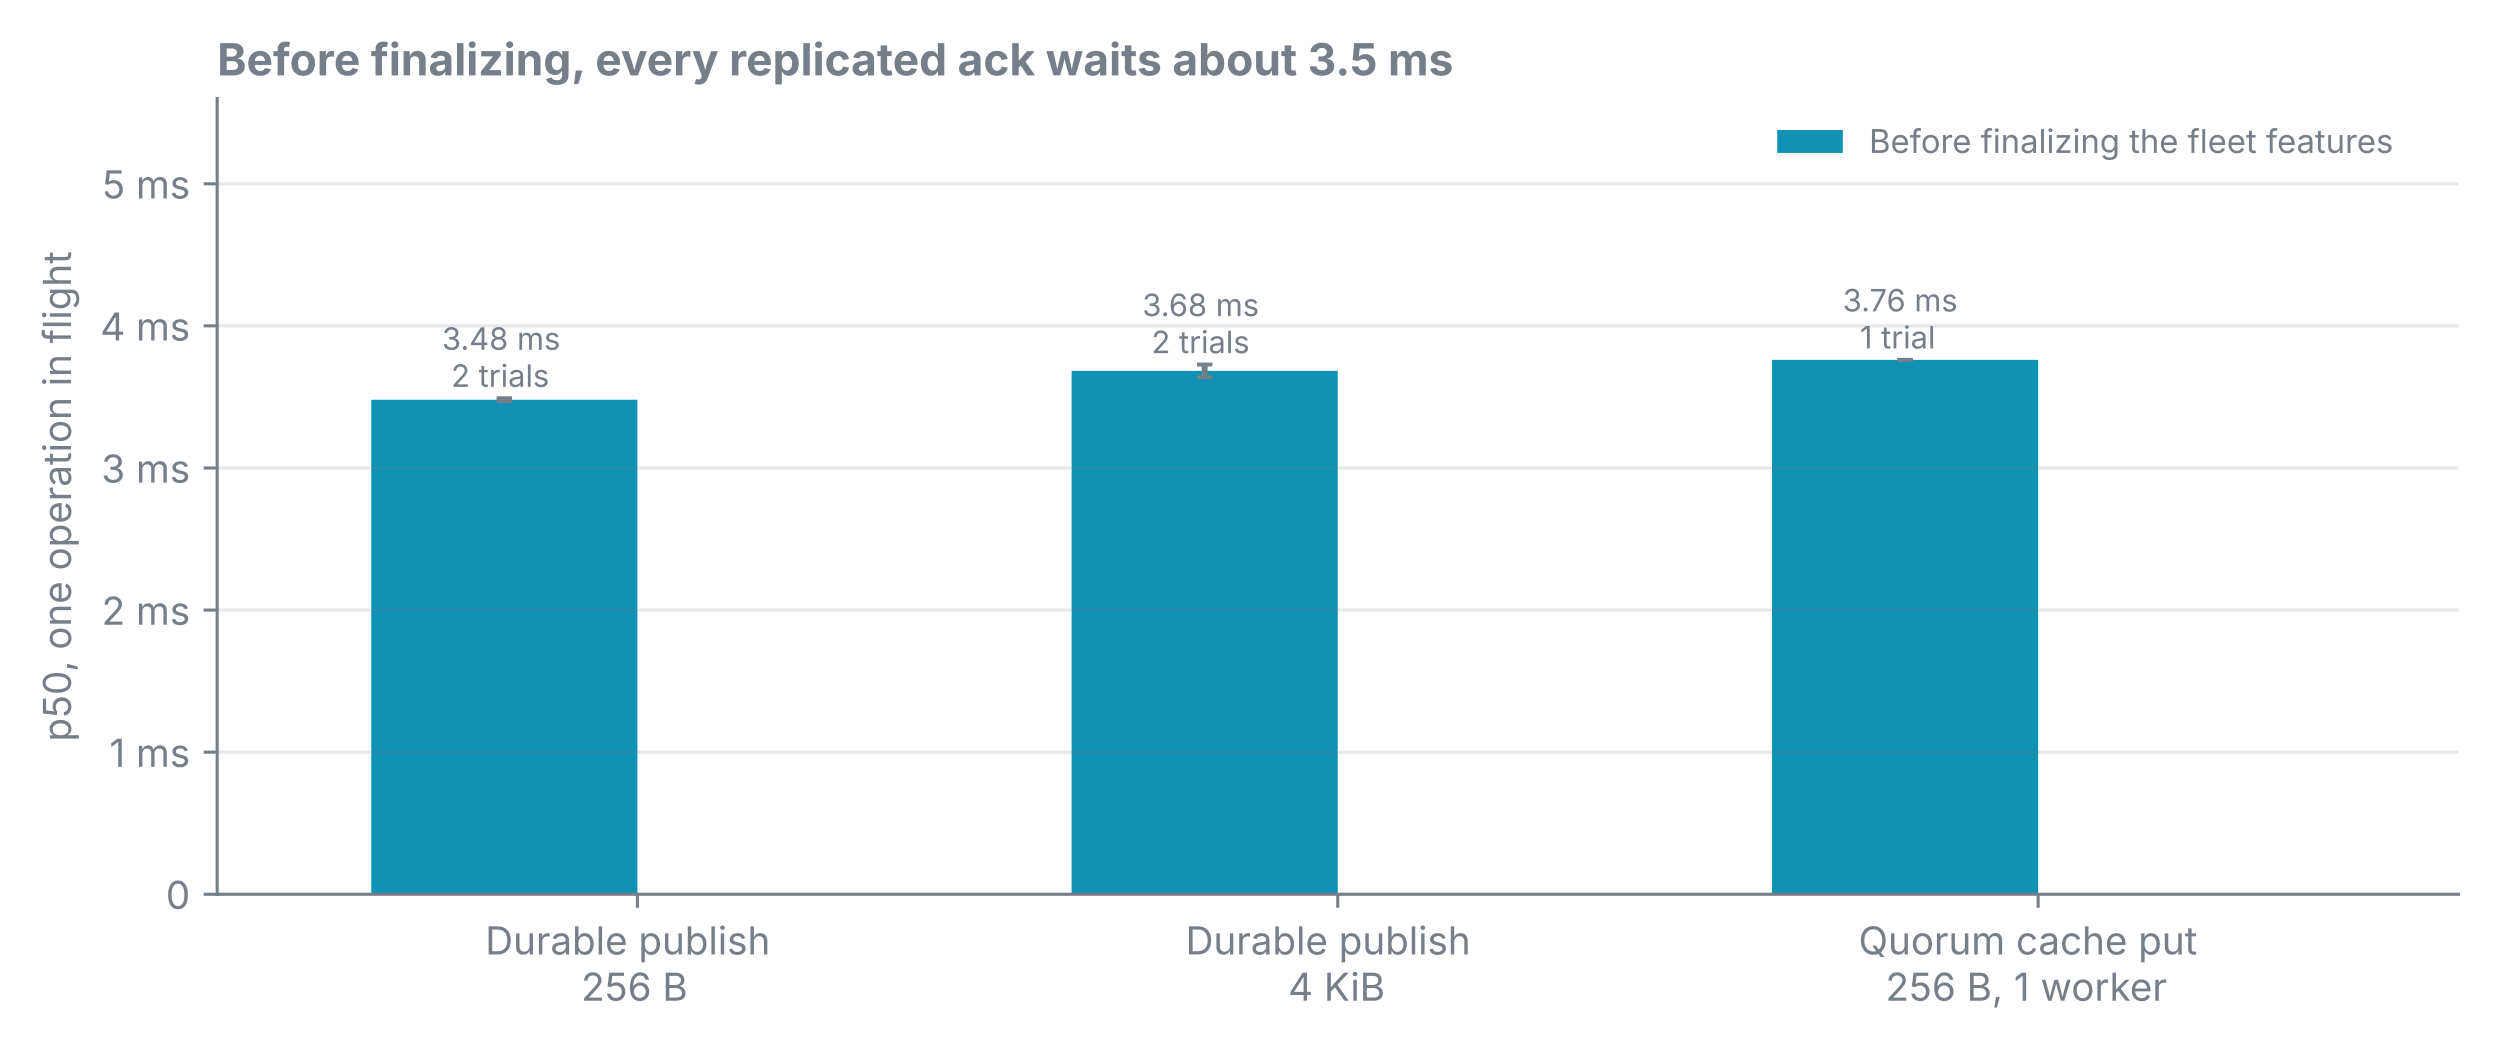
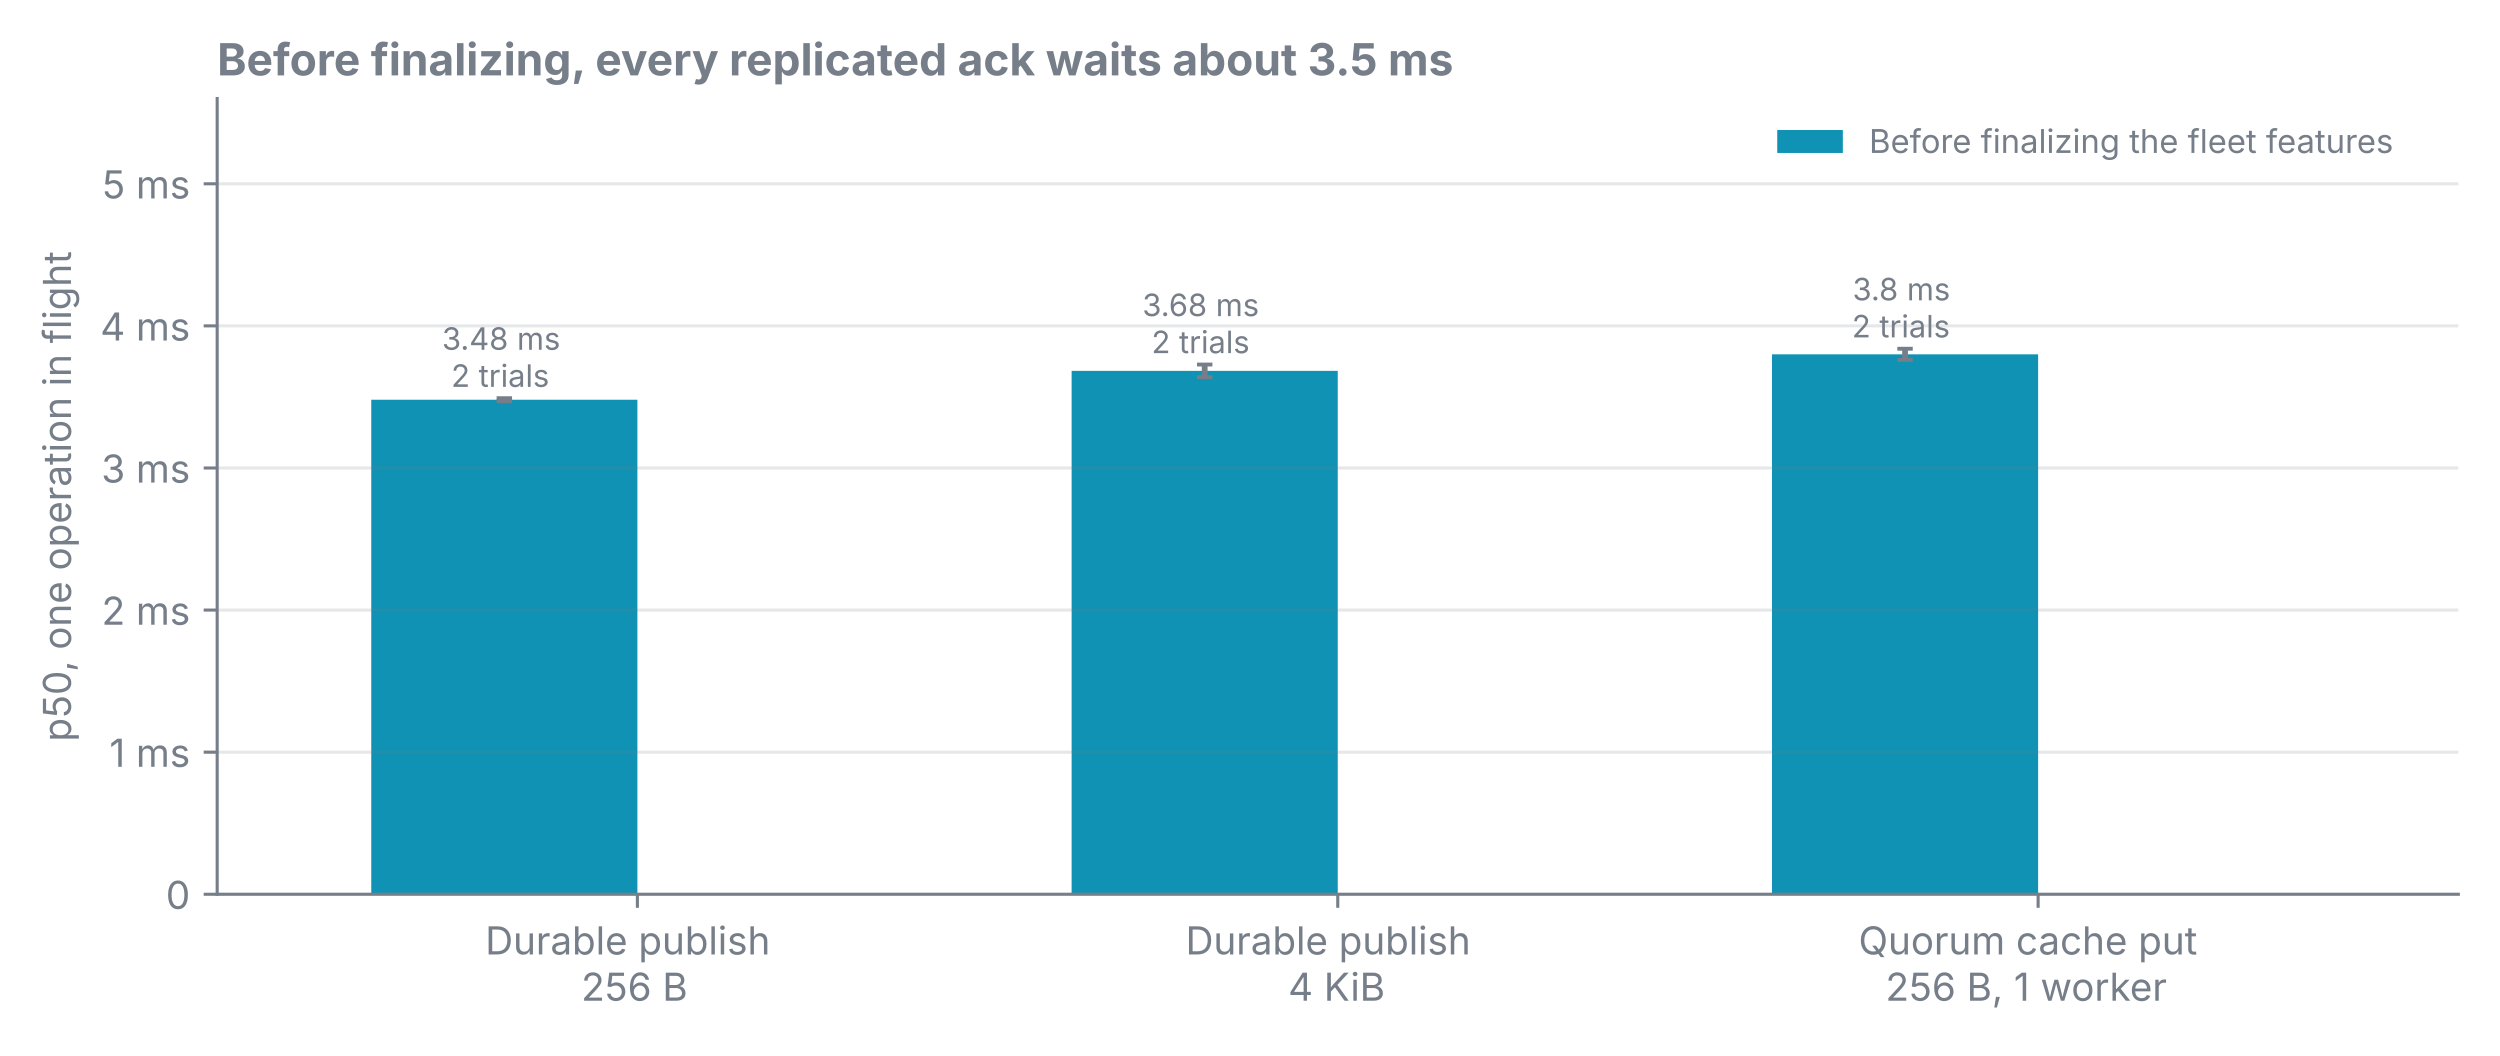
<svg xmlns="http://www.w3.org/2000/svg" xmlns:xlink="http://www.w3.org/1999/xlink" width="648pt" height="273.6pt" viewBox="0 0 648 273.6" version="1.1">
  <defs>
    <style type="text/css">*{stroke-linejoin: round; stroke-linecap: butt}</style>
  </defs>
  <g id="figure_1">
    <g id="patch_1">
      <path d="M 0 273.6  L 648 273.6  L 648 0  L 0 0  L 0 273.6  z " style="fill: none" />
    </g>
    <g id="axes_1">
      <g id="patch_2">
        <path d="M 56.291 231.795  L 637.2 231.795  L 637.2 25.538  L 56.291 25.538  L 56.291 231.795  z " style="fill: none" />
      </g>
      <g id="patch_3">
        <path d="M 96.229 231.795  L 165.212 231.795  L 165.212 103.603  L 96.229 103.603  z " clip-path="url(#p59c95490a7)" style="fill: #0f92b3" />
      </g>
      <g id="patch_4">
        <path d="M 277.763 231.795  L 346.746 231.795  L 346.746 96.126  L 277.763 96.126  z " clip-path="url(#p59c95490a7)" style="fill: #0f92b3" />
      </g>
      <g id="patch_5">
-         <path d="M 459.297 231.795  L 528.28 231.795  L 528.28 93.271  L 459.297 93.271  z " clip-path="url(#p59c95490a7)" style="fill: #0f92b3" />
+         <path d="M 459.297 231.795  L 528.28 231.795  L 528.28 91.835  L 459.297 91.835  z " clip-path="url(#p59c95490a7)" style="fill: #0f92b3" />
      </g>
      <g id="matplotlib.axis_1">
        <g id="xtick_1">
          <g id="line2d_1">
            <defs>
              <path id="m1a6f163cb6" d="M 0 0  L 0 3.5  " style="stroke: #767e89; stroke-width: 0.8" />
            </defs>
            <g>
              <use xlink:href="#m1a6f163cb6" x="165.212" y="231.795" style="fill: #767e89; stroke: #767e89; stroke-width: 0.8" />
            </g>
          </g>
          <g id="text_1">
            <text style="font-size: 10px; font-family: 'Inter', 'DejaVu Sans', sans-serif; fill: #767e89" transform="translate(125.7758 247.3939)">Durable publish</text>
            <text style="font-size: 10px; font-family: 'Inter', 'DejaVu Sans', sans-serif; fill: #767e89" transform="translate(150.6485 259.3959)">256 B</text>
          </g>
        </g>
        <g id="xtick_2">
          <g id="line2d_2">
            <g>
              <use xlink:href="#m1a6f163cb6" x="346.746" y="231.795" style="fill: #767e89; stroke: #767e89; stroke-width: 0.8" />
            </g>
          </g>
          <g id="text_2">
            <text style="font-size: 10px; font-family: 'Inter', 'DejaVu Sans', sans-serif; fill: #767e89" transform="translate(307.3098 247.3939)">Durable publish</text>
            <text style="font-size: 10px; font-family: 'Inter', 'DejaVu Sans', sans-serif; fill: #767e89" transform="translate(333.877 259.3967)">4 KiB</text>
          </g>
        </g>
        <g id="xtick_3">
          <g id="line2d_3">
            <g>
              <use xlink:href="#m1a6f163cb6" x="528.28" y="231.795" style="fill: #767e89; stroke: #767e89; stroke-width: 0.8" />
            </g>
          </g>
          <g id="text_3">
            <text style="font-size: 10px; font-family: 'Inter', 'DejaVu Sans', sans-serif; fill: #767e89" transform="translate(481.732 247.3939)">Quorum cache put</text>
            <text style="font-size: 10px; font-family: 'Inter', 'DejaVu Sans', sans-serif; fill: #767e89" transform="translate(488.7148 259.3967)">256 B, 1 worker</text>
          </g>
        </g>
      </g>
      <g id="matplotlib.axis_2">
        <g id="ytick_1">
          <g id="line2d_4">
            <path d="M 56.291 231.795  L 637.2 231.795  " clip-path="url(#p59c95490a7)" style="fill: none; stroke: #767e89; stroke-opacity: 0.18; stroke-width: 0.8; stroke-linecap: square" />
          </g>
          <g id="line2d_5">
            <defs>
              <path id="m90280906f5" d="M 0 0  L -3.5 0  " style="stroke: #767e89; stroke-width: 0.8" />
            </defs>
            <g>
              <use xlink:href="#m90280906f5" x="56.291" y="231.795" style="fill: #767e89; stroke: #767e89; stroke-width: 0.8" />
            </g>
          </g>
          <g id="text_4">
            <text style="font-size: 10px; font-family: 'Inter', 'DejaVu Sans', sans-serif; text-anchor: end; fill: #767e89" x="49.291" y="235.593" transform="rotate(-0 49.29141 235.5934)">0</text>
          </g>
        </g>
        <g id="ytick_2">
          <g id="line2d_6">
            <path d="M 56.291 194.963  L 637.2 194.963  " clip-path="url(#p59c95490a7)" style="fill: none; stroke: #767e89; stroke-opacity: 0.18; stroke-width: 0.8; stroke-linecap: square" />
          </g>
          <g id="line2d_7">
            <g>
              <use xlink:href="#m90280906f5" x="56.291" y="194.963" style="fill: #767e89; stroke: #767e89; stroke-width: 0.8" />
            </g>
          </g>
          <g id="text_5">
            <text style="font-size: 10px; font-family: 'Inter', 'DejaVu Sans', sans-serif; text-anchor: end; fill: #767e89" x="49.291" y="198.762" transform="rotate(-0 49.29141 198.7619)">1 ms</text>
          </g>
        </g>
        <g id="ytick_3">
          <g id="line2d_8">
            <path d="M 56.291 158.132  L 637.2 158.132  " clip-path="url(#p59c95490a7)" style="fill: none; stroke: #767e89; stroke-opacity: 0.18; stroke-width: 0.8; stroke-linecap: square" />
          </g>
          <g id="line2d_9">
            <g>
              <use xlink:href="#m90280906f5" x="56.291" y="158.132" style="fill: #767e89; stroke: #767e89; stroke-width: 0.8" />
            </g>
          </g>
          <g id="text_6">
            <text style="font-size: 10px; font-family: 'Inter', 'DejaVu Sans', sans-serif; text-anchor: end; fill: #767e89" x="49.291" y="161.93" transform="rotate(-0 49.29141 161.9304)">2 ms</text>
          </g>
        </g>
        <g id="ytick_4">
          <g id="line2d_10">
            <path d="M 56.291 121.3  L 637.2 121.3  " clip-path="url(#p59c95490a7)" style="fill: none; stroke: #767e89; stroke-opacity: 0.18; stroke-width: 0.8; stroke-linecap: square" />
          </g>
          <g id="line2d_11">
            <g>
              <use xlink:href="#m90280906f5" x="56.291" y="121.3" style="fill: #767e89; stroke: #767e89; stroke-width: 0.8" />
            </g>
          </g>
          <g id="text_7">
            <text style="font-size: 10px; font-family: 'Inter', 'DejaVu Sans', sans-serif; text-anchor: end; fill: #767e89" x="49.291" y="125.099" transform="rotate(-0 49.29141 125.0989)">3 ms</text>
          </g>
        </g>
        <g id="ytick_5">
          <g id="line2d_12">
            <path d="M 56.291 84.469  L 637.2 84.469  " clip-path="url(#p59c95490a7)" style="fill: none; stroke: #767e89; stroke-opacity: 0.18; stroke-width: 0.8; stroke-linecap: square" />
          </g>
          <g id="line2d_13">
            <g>
              <use xlink:href="#m90280906f5" x="56.291" y="84.469" style="fill: #767e89; stroke: #767e89; stroke-width: 0.8" />
            </g>
          </g>
          <g id="text_8">
            <text style="font-size: 10px; font-family: 'Inter', 'DejaVu Sans', sans-serif; text-anchor: end; fill: #767e89" x="49.291" y="88.267" transform="rotate(-0 49.29141 88.26741)">4 ms</text>
          </g>
        </g>
        <g id="ytick_6">
          <g id="line2d_14">
            <path d="M 56.291 47.637  L 637.2 47.637  " clip-path="url(#p59c95490a7)" style="fill: none; stroke: #767e89; stroke-opacity: 0.18; stroke-width: 0.8; stroke-linecap: square" />
          </g>
          <g id="line2d_15">
            <g>
              <use xlink:href="#m90280906f5" x="56.291" y="47.637" style="fill: #767e89; stroke: #767e89; stroke-width: 0.8" />
            </g>
          </g>
          <g id="text_9">
            <text style="font-size: 10px; font-family: 'Inter', 'DejaVu Sans', sans-serif; text-anchor: end; fill: #767e89" x="49.291" y="51.436" transform="rotate(-0 49.29141 51.43592)">5 ms</text>
          </g>
        </g>
        <g id="text_10">
          <text style="font-size: 10px; font-family: 'Inter', 'DejaVu Sans', sans-serif; text-anchor: middle; fill: #767e89" x="18.398" y="128.666" transform="rotate(-90 18.39844 128.6664)">p50, one operation in flight</text>
        </g>
      </g>
      <g id="LineCollection_1">
        <path d="M 130.72 103.989  L 130.72 103.216  " clip-path="url(#p59c95490a7)" style="fill: none; stroke: #767e89; stroke-width: 1.5" />
        <path d="M 312.254 97.765  L 312.254 94.487  " clip-path="url(#p59c95490a7)" style="fill: none; stroke: #767e89; stroke-width: 1.5" />
-         <path d="M 493.788 93.271  L 493.788 93.271  " clip-path="url(#p59c95490a7)" style="fill: none; stroke: #767e89; stroke-width: 1.5" />
+         <path d="M 493.788 93.271  L 493.788 90.398  " clip-path="url(#p59c95490a7)" style="fill: none; stroke: #767e89; stroke-width: 1.5" />
      </g>
      <g id="line2d_16">
        <defs>
          <path id="m8c1eabd4a4" d="M 2 0  L -2 -0  " style="stroke: #767e89" />
        </defs>
        <g clip-path="url(#p59c95490a7)">
          <use xlink:href="#m8c1eabd4a4" x="130.72" y="103.989" style="fill: #1f77b4; stroke: #767e89" />
          <use xlink:href="#m8c1eabd4a4" x="312.254" y="97.765" style="fill: #1f77b4; stroke: #767e89" />
          <use xlink:href="#m8c1eabd4a4" x="493.788" y="93.271" style="fill: #1f77b4; stroke: #767e89" />
        </g>
      </g>
      <g id="line2d_17">
        <g clip-path="url(#p59c95490a7)">
          <use xlink:href="#m8c1eabd4a4" x="130.72" y="103.216" style="fill: #1f77b4; stroke: #767e89" />
          <use xlink:href="#m8c1eabd4a4" x="312.254" y="94.487" style="fill: #1f77b4; stroke: #767e89" />
-           <use xlink:href="#m8c1eabd4a4" x="493.788" y="93.271" style="fill: #1f77b4; stroke: #767e89" />
+           <use xlink:href="#m8c1eabd4a4" x="493.788" y="90.398" style="fill: #1f77b4; stroke: #767e89" />
        </g>
      </g>
      <g id="patch_6">
        <path d="M 56.291 231.795  L 56.291 25.538  " style="fill: none; stroke: #767e89; stroke-width: 0.8; stroke-linejoin: miter; stroke-linecap: square" />
      </g>
      <g id="patch_7">
        <path d="M 56.291 231.795  L 637.2 231.795  " style="fill: none; stroke: #767e89; stroke-width: 0.8; stroke-linejoin: miter; stroke-linecap: square" />
      </g>
      <g id="text_11">
        <text style="font-size: 8px; font-family: 'Inter', 'DejaVu Sans', sans-serif; fill: #767e89" transform="translate(114.5628 90.6671)">3.48 ms</text>
        <text style="font-size: 8px; font-family: 'Inter', 'DejaVu Sans', sans-serif; fill: #767e89" transform="translate(116.9341 100.2693)">2 trials</text>
      </g>
      <g id="text_12">
        <text style="font-size: 8px; font-family: 'Inter', 'DejaVu Sans', sans-serif; fill: #767e89" transform="translate(296.0968 81.93804)">3.68 ms</text>
        <text style="font-size: 8px; font-family: 'Inter', 'DejaVu Sans', sans-serif; fill: #767e89" transform="translate(298.468 91.54023)">2 trials</text>
      </g>
      <g id="text_13">
-         <text style="font-size: 8px; font-family: 'Inter', 'DejaVu Sans', sans-serif; fill: #767e89" transform="translate(477.6307 80.7226)">3.76 ms</text>
-         <text style="font-size: 8px; font-family: 'Inter', 'DejaVu Sans', sans-serif; fill: #767e89" transform="translate(482.0857 90.32479)">1 trial</text>
+         <text style="font-size: 8px; font-family: 'Inter', 'DejaVu Sans', sans-serif; fill: #767e89" transform="translate(480.1757 77.84975)">3.8 ms</text>
+         <text style="font-size: 8px; font-family: 'Inter', 'DejaVu Sans', sans-serif; fill: #767e89" transform="translate(480.0019 87.45193)">2 trials</text>
      </g>
      <g id="text_14">
        <text style="font-weight: 700; font-size: 11.5px; font-family: 'Inter', 'DejaVu Sans', sans-serif; text-anchor: start; fill: #767e89" x="56.291" y="19.538" transform="rotate(-0 56.29141 19.5382)">Before finalizing, every replicated ack waits about 3.5 ms</text>
      </g>
      <g id="legend_1">
        <g id="patch_8">
          <path d="M 460.663 39.647  L 477.663 39.647  L 477.663 33.697  L 460.663 33.697  z " style="fill: #0f92b3" />
        </g>
        <g id="text_15">
          <text style="font-size: 8.5px; font-family: 'Inter', 'DejaVu Sans', sans-serif; text-anchor: start; fill: #767e89" x="484.463" y="39.647" transform="rotate(-0 484.463 39.64688)">Before finalizing the fleet features</text>
        </g>
      </g>
    </g>
  </g>
  <defs>
    <clipPath id="p59c95490a7">
      <rect x="56.291" y="25.538" width="580.909" height="206.256" />
    </clipPath>
  </defs>
</svg>
